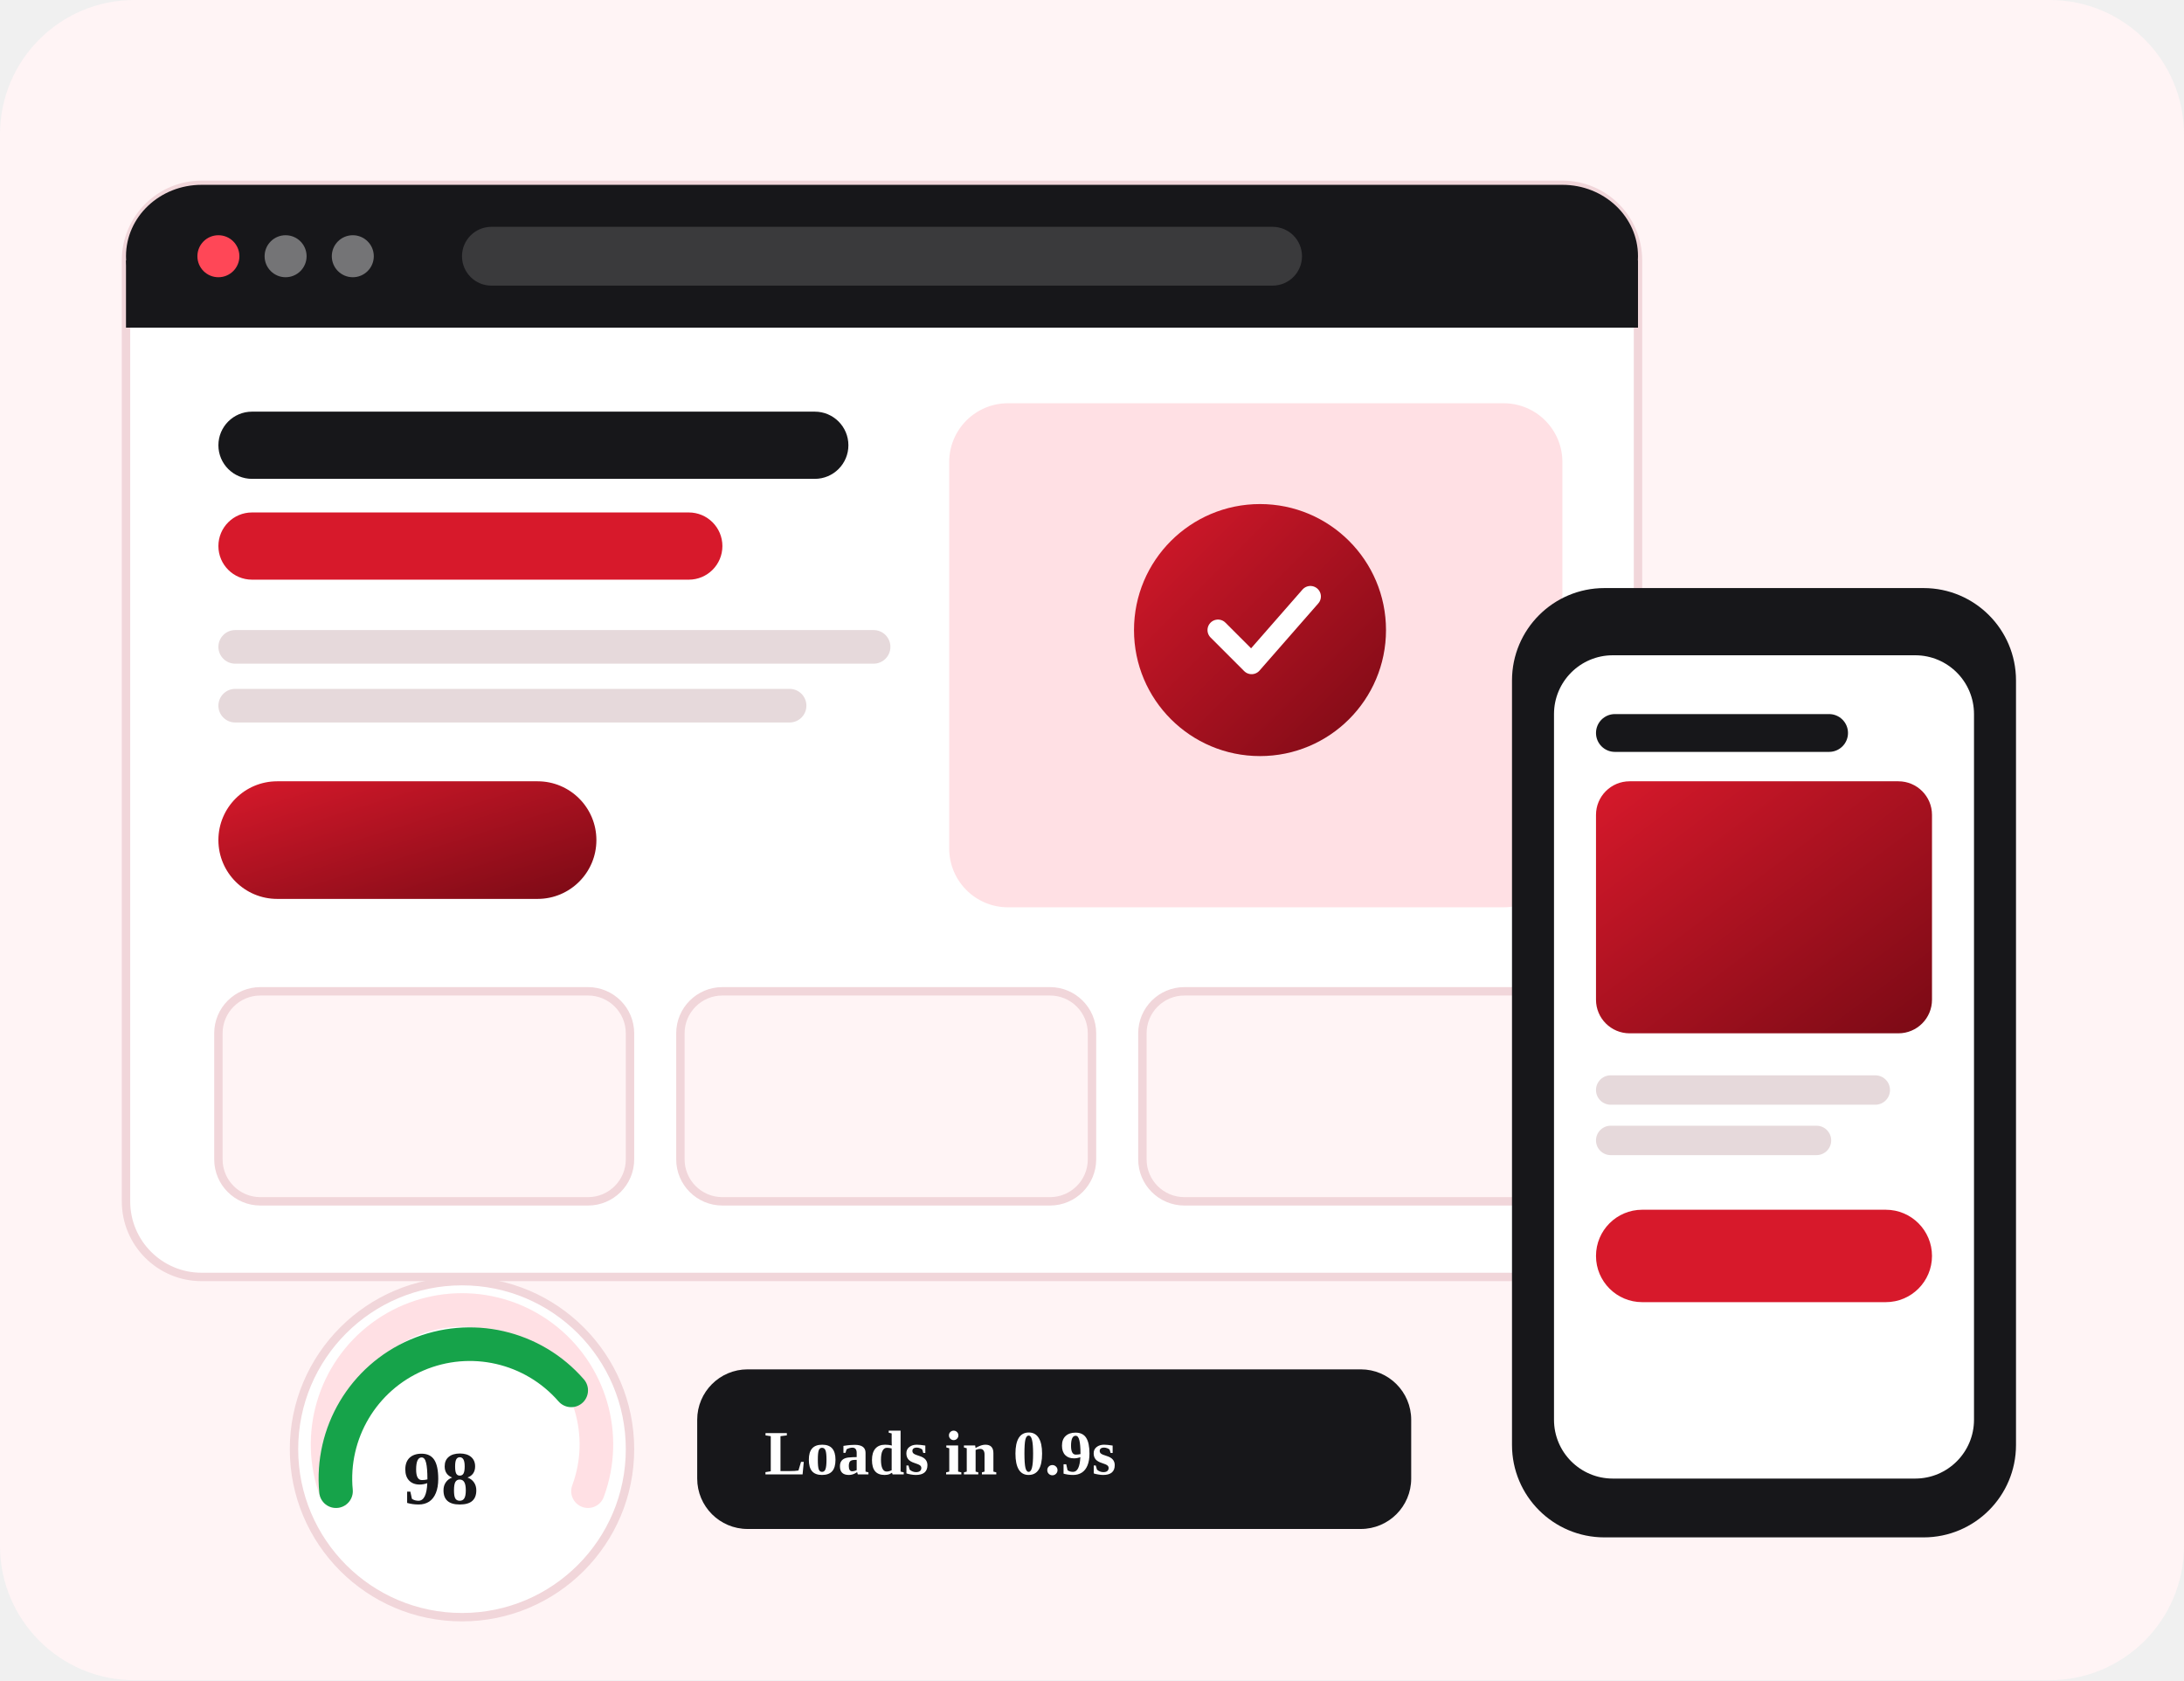
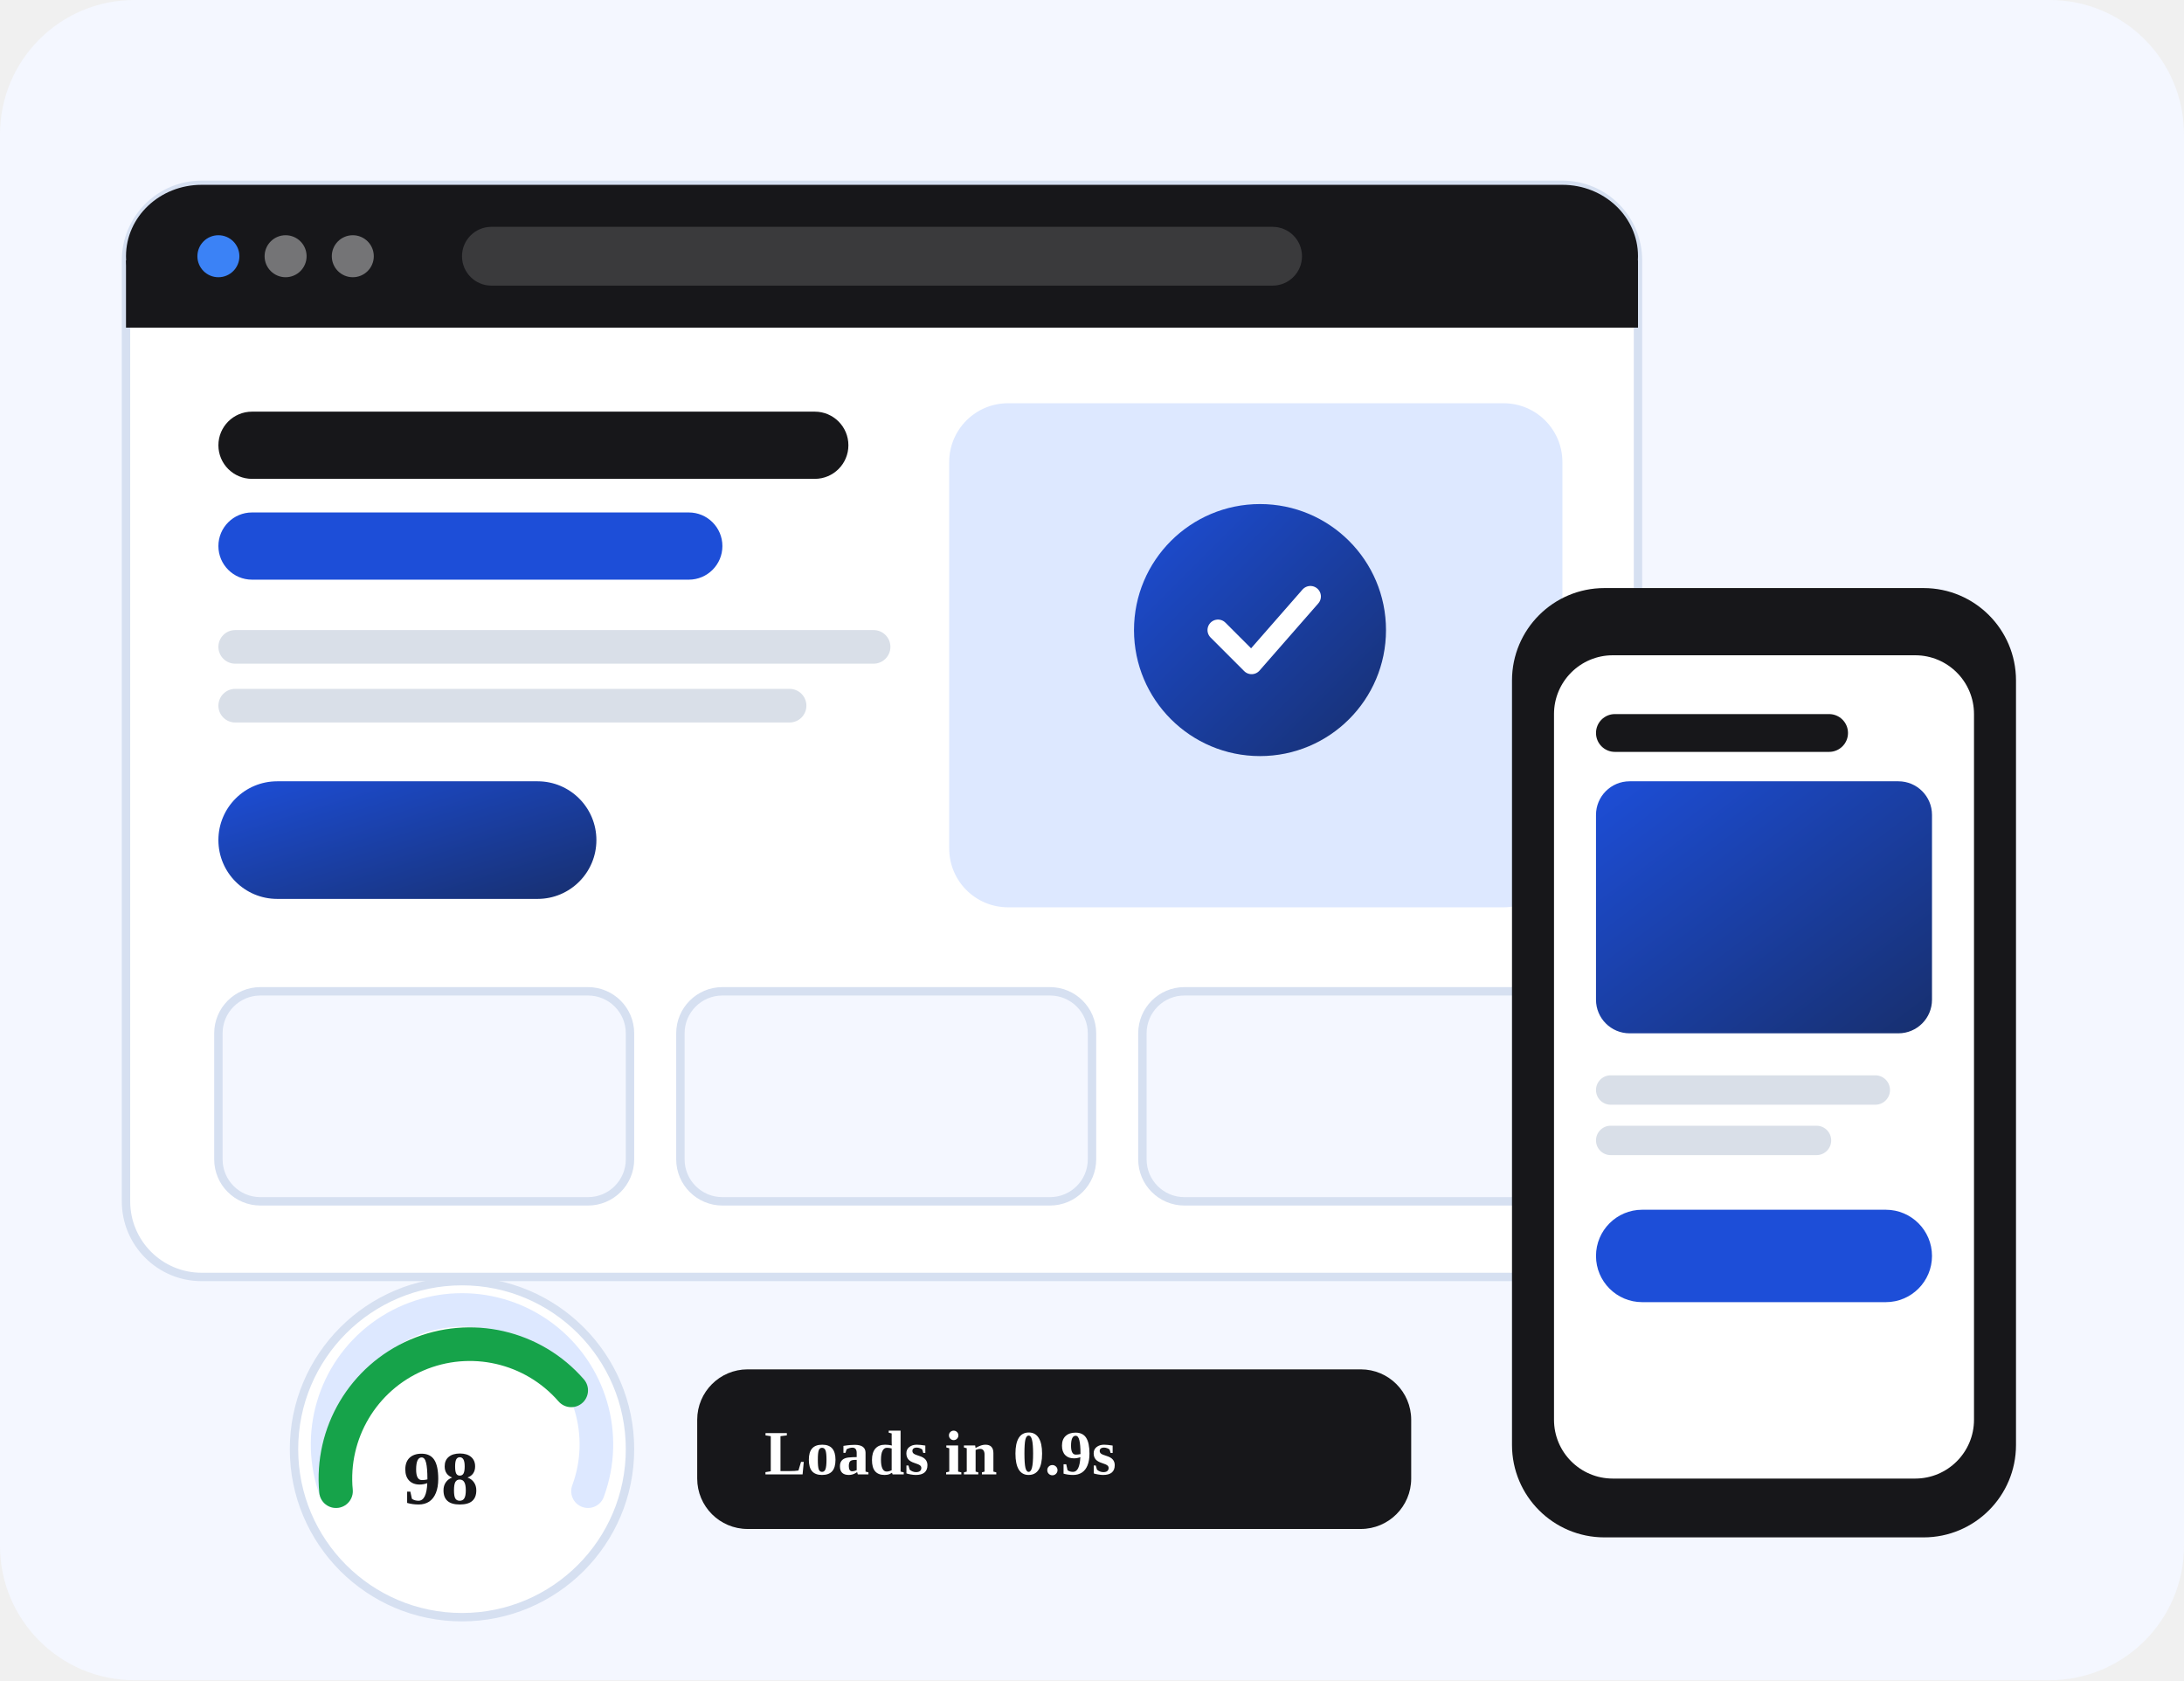
<svg xmlns="http://www.w3.org/2000/svg" viewBox="0 0 520 400" fill="none">
  <defs>
    <linearGradient id="wr" x1="0" y1="0" x2="1" y2="1">
-       <stop offset="0" stop-color="#d7192b" />
-       <stop offset="1" stop-color="#7a0a15" />
+       <stop offset="0" stop-color="#1d4ed8" />
+       <stop offset="1" stop-color="#172f6e" />
    </linearGradient>
  </defs>
-   <rect width="520" height="400" rx="32" fill="#fff4f5" />
-   <rect x="30" y="44" width="360" height="260" rx="18" fill="#fff" stroke="#f1d6da" stroke-width="2" />
+   <rect width="520" height="400" rx="32" fill="#f4f7ff" />
+   <rect x="30" y="44" width="360" height="260" rx="18" fill="#fff" stroke="#d6e0f1" stroke-width="2" />
  <rect x="30" y="44" width="360" height="34" rx="18" fill="#17171a" />
  <rect x="30" y="62" width="360" height="16" fill="#17171a" />
-   <circle cx="52" cy="61" r="5" fill="#ff4757" />
+   <circle cx="52" cy="61" r="5" fill="#3b82f6" />
  <circle cx="68" cy="61" r="5" fill="#fff" opacity=".4" />
  <circle cx="84" cy="61" r="5" fill="#fff" opacity=".4" />
  <rect x="110" y="54" width="200" height="14" rx="7" fill="#fff" opacity=".15" />
  <rect x="52" y="98" width="150" height="16" rx="8" fill="#17171a" />
-   <rect x="52" y="122" width="120" height="16" rx="8" fill="#d7192b" />
-   <rect x="52" y="150" width="160" height="8" rx="4" fill="#e6d9db" />
-   <rect x="52" y="164" width="140" height="8" rx="4" fill="#e6d9db" />
+   <rect x="52" y="122" width="120" height="16" rx="8" fill="#1d4ed8" />
+   <rect x="52" y="150" width="160" height="8" rx="4" fill="#d9dfe8" />
+   <rect x="52" y="164" width="140" height="8" rx="4" fill="#d9dfe8" />
  <rect x="52" y="186" width="90" height="28" rx="14" fill="url(#wr)" />
-   <rect x="226" y="96" width="146" height="120" rx="14" fill="#ffe0e4" />
+   <rect x="226" y="96" width="146" height="120" rx="14" fill="#dde8ff" />
  <circle cx="300" cy="150" r="30" fill="url(#wr)" />
  <path d="M290 150l8 8 14-16" stroke="#fff" stroke-width="5" stroke-linecap="round" stroke-linejoin="round" />
-   <g fill="#fff4f5" stroke="#f1d6da" stroke-width="2">
+   <g fill="#f4f7ff" stroke="#d6e0f1" stroke-width="2">
    <rect x="52" y="236" width="98" height="50" rx="10" />
    <rect x="162" y="236" width="98" height="50" rx="10" />
    <rect x="272" y="236" width="100" height="50" rx="10" />
  </g>
  <rect x="360" y="140" width="120" height="226" rx="22" fill="#17171a" />
  <rect x="370" y="156" width="100" height="196" rx="14" fill="#fff" />
  <rect x="380" y="170" width="60" height="9" rx="4.5" fill="#17171a" />
  <rect x="380" y="186" width="80" height="60" rx="8" fill="url(#wr)" />
-   <rect x="380" y="256" width="70" height="7" rx="3.5" fill="#e6d9db" />
-   <rect x="380" y="268" width="56" height="7" rx="3.5" fill="#e6d9db" />
-   <rect x="380" y="288" width="80" height="22" rx="11" fill="#d7192b" />
+   <rect x="380" y="256" width="70" height="7" rx="3.5" fill="#d9dfe8" />
+   <rect x="380" y="268" width="56" height="7" rx="3.5" fill="#d9dfe8" />
+   <rect x="380" y="288" width="80" height="22" rx="11" fill="#1d4ed8" />
  <g>
-     <circle cx="110" cy="345" r="40" fill="#fff" stroke="#f1d6da" stroke-width="2" />
-     <path d="M80 355a32 32 0 1 1 60 0" stroke="#ffe0e4" stroke-width="8" stroke-linecap="round" />
+     <circle cx="110" cy="345" r="40" fill="#fff" stroke="#d6e0f1" stroke-width="2" />
+     <path d="M80 355a32 32 0 1 1 60 0" stroke="#dde8ff" stroke-width="8" stroke-linecap="round" />
    <path d="M80 355a32 32 0 0 1 56-24" stroke="#16a34a" stroke-width="8" stroke-linecap="round" />
    <text x="96" y="358" font-family="Times New Roman, serif" font-size="18" font-weight="700" fill="#17171a">98</text>
  </g>
  <rect x="166" y="326" width="170" height="38" rx="12" fill="#17171a" />
  <text x="182" y="351" font-family="Times New Roman, serif" font-size="15" font-weight="700" fill="#fff">Loads in 0.9s</text>
</svg>
